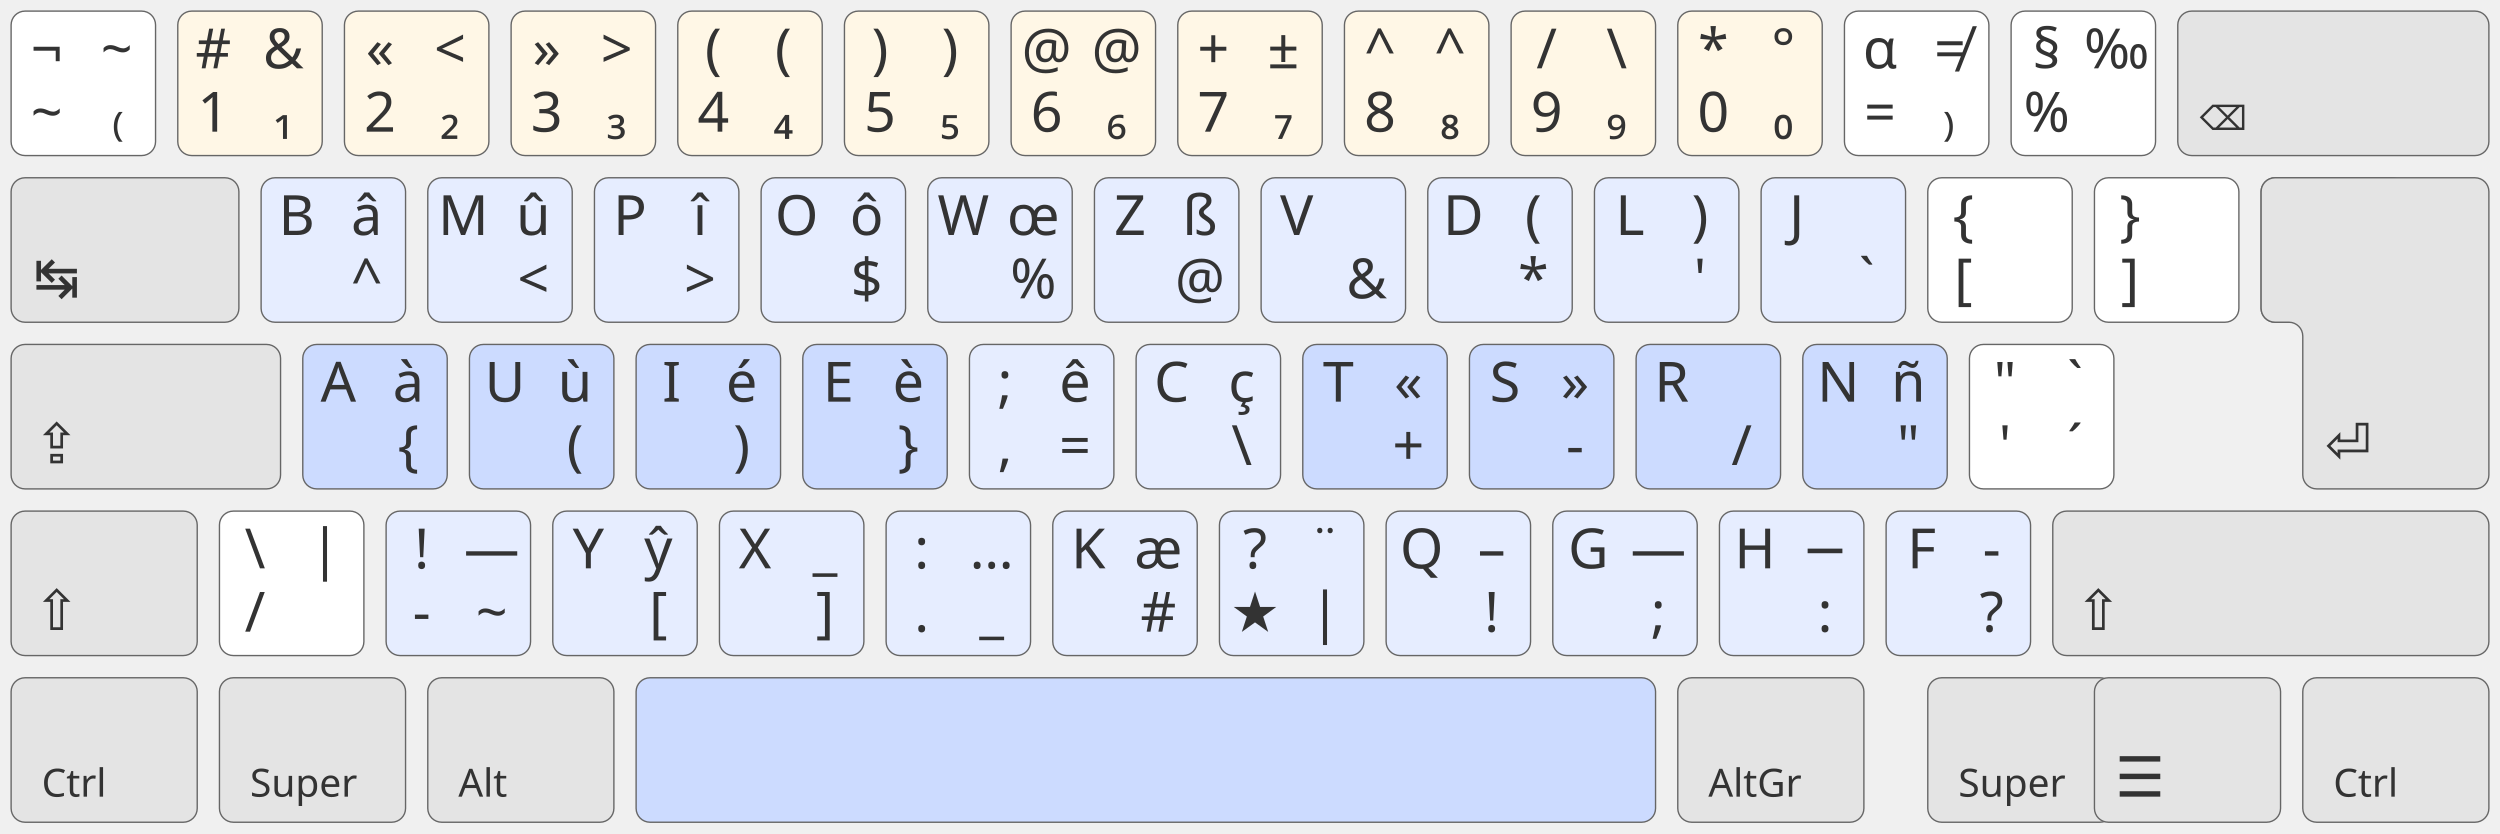
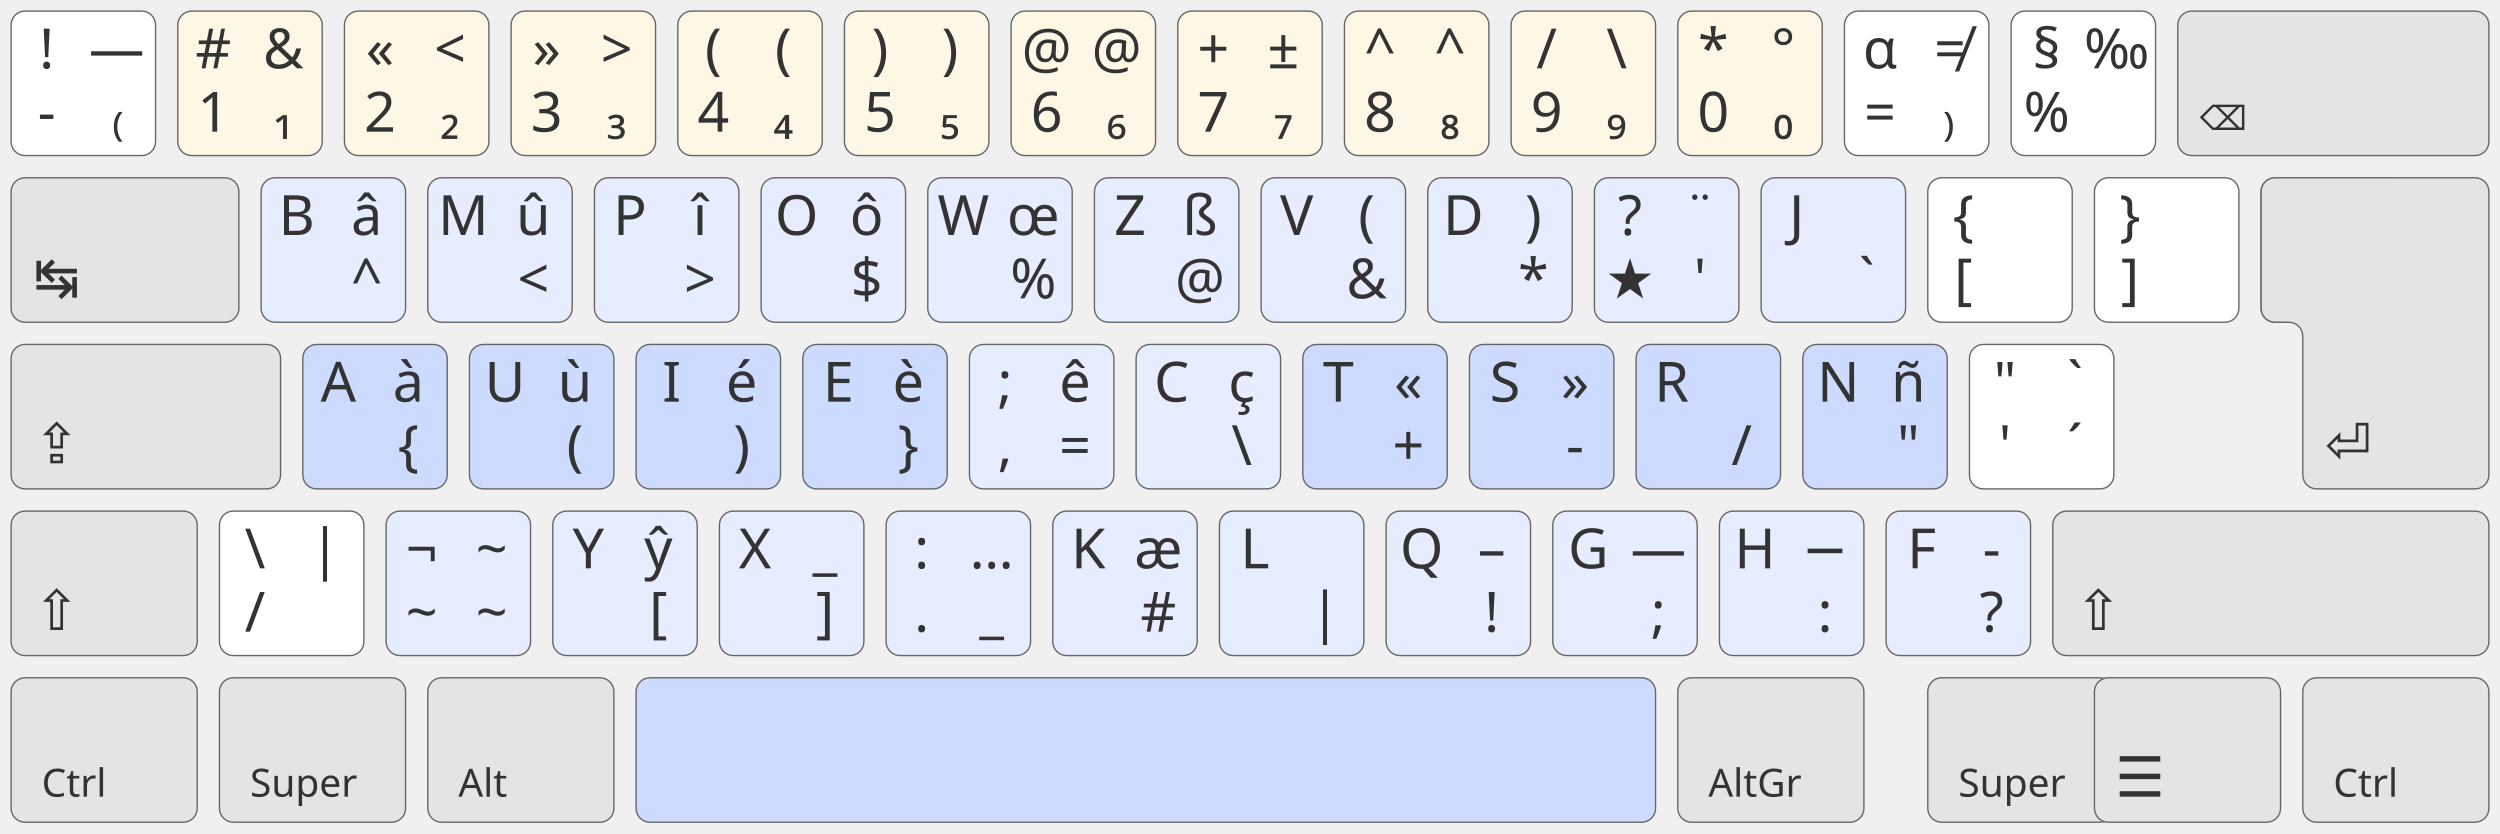
<svg xmlns="http://www.w3.org/2000/svg" class="iso intlBackslash mixed" platform="gnu" theme="reach" viewBox="0 0 900 300">
  <style>
    :root { color-scheme: light dark; }

    rect, path {
      stroke: #666;
      stroke-width: .5px;
      fill: #fff;
    }
    .specialKey,
    .specialKey rect,
    .specialKey path {
      fill: #e4e4e4;
    }
    text {
      fill: #333;
      font: normal 20px sans-serif;
      text-align: center;
    }
    #Backspace text {
      font-size: 12px;
    }

    #Escape { display: none; }

    #row_AE { transform: translate(4px, 4px); }
    #row_AD { transform: translate(4px, 64px); }
    #row_AC { transform: translate(4px, 124px); }
    #row_AB { transform: translate(4px, 184px); }
    #row_AA { transform: translate(4px, 244px); }

    /* Backslash + Enter */
    #Enter path.alt,
    #Enter     .iso,
    #Backslash .iso,
    .alt #Enter rect.ansi,
    .iso #Enter rect.ansi,
    .iso #Enter text.ansi,
    .alt #Backslash .ansi,
    .iso #Backslash .ansi { display: none; }
    #Enter text.ansi,
    .alt #Enter     .alt,
    .iso #Enter     .iso,
    .iso #Backslash .iso { display: block; }
    .iso #Backslash { transform: translate(765px, 60px); }
    .alt #Backslash { transform: translate(780px, -60px); }

    /* Backspace + IntlYen */
    #IntlYen, #Backspace .alt,
    .intlYen  #Backspace .ansi { display: none; }
    .intlYen  #Backspace .alt,
    .intlYen  #IntlYen { display: block; }

    /* ShiftLeft + IntlBackslash */
    #IntlBackslash, #ShiftLeft .iso,
    .intlBackslash  #ShiftLeft .ansi { display: none; }
    .intlBackslash  #ShiftLeft .iso,
    .intlBackslash  #IntlBackslash { display: block; }

    /* ShiftRight + IntlRo */
    #IntlRo, #ShiftRight .abnt,
    .intlRo  #ShiftRight .ansi { display: none; }
    .intlRo  #ShiftRight .abnt,
    .intlRo  #IntlRo { display: block; }

    /* Angle Mod */
    .am #KeyZ          { transform: translateX( 74px); }
    .am #KeyX          { transform: translateX(134px); }
    .am #KeyC          { transform: translateX(194px); }
    .am #KeyV          { transform: translateX(254px); }
    .am #KeyB          { transform: translateX(314px); }
    .am #IntlBackslash { transform: translateX(374px); }

    .specialKey   .ergo,
    .specialKey   .ol60,
    .specialKey   .ol50,
    .specialKey   .ol40,
    #Space        .ol60,
    #Space        .ol50,
    #Space        .ol40,
    #Backquote    .ol60,
    #BracketRight .ol60,
    #Equal        .ol60,
    .ergo #CapsLock,
    .ergo #Space      rect,
    .ergo #Backslash  rect,
    .ergo .specialKey rect,
    .ergo .specialKey text { display: none; }
    .ol50 #Escape,
    .ol40 #Escape,
    .ol60 #Space        .ol60,
    .ol50 #Space        .ol50,
    .ol40 #Space        .ol40,
    .ol60 #Backquote    .ol60,
    .ol60 #BracketRight .ol60,
    .ol60 #Backslash    .ol60,
    .ol60 #Equal        .ol60,
    .ol60 .specialKey   .ol60,
    .ol50 .specialKey   .ol50,
    .ol40 .specialKey   .ol40,
    .ergo .specialKey   .ergo { display: block; }

    .ol50 .pinkyKey, .ol50 #ContextMenu,
    .ol40 .pinkyKey, .ol40 #ContextMenu,
    .ol40 #row_AE .numberKey { display: none; }

    .ergo #row_AE       { transform: translate(94px, 4px); }
    .ergo #row_AD       { transform: translate(64px, 64px); }
    .ergo #row_AC       { transform: translate(49px, 124px); }
    .ergo #row_AB       { transform: translate(19px, 184px); }

    .ergo #Tab          { transform: translate(15px, 0px); }
    .ergo #ShiftLeft    { transform: translate(60px, 0px); }
    .ergo #ControlLeft  { transform: translate(75px, 0px); }
    .ergo #MetaLeft     { transform: translate(150px, 0px); }
    .ergo #AltLeft      { transform: translate(240px, 0px); }
    .ergo #Space        { transform: translate(315px, 0px); }
    .ergo #AltRight     { transform: translate(540px, 0px); }
    .ergo #MetaRight    { transform: translate(630px, 0px); }
    .ergo #ControlRight { transform: translate(750px, 0px); }

    .ergo .left         { transform: translate(-15px, 0px); }
    .ergo .right        { transform: translate(15px, 0px); }

    .ol60 .left         { transform: translate(-75px, 0px); }
    .ol60 #ControlRight { transform: translate(810px, 0px); }
    .ol60 #Backquote    { transform: translate(-15px, 0px); }
    .ol60 #ShiftRight   { transform: translate(795px, 0px); }
    .ol60 #ContextMenu  { transform: translate(750px, 0px); }
    .ol60 #Backslash    { transform: translate(690px, 120px); }
    .ol60 #Backspace    { transform: translate(277.5px, 60px); }
    .ol60 #Enter        { transform: translate(322.5px, 60px); }

    .ol50 #Escape       { transform: translate(-15px, 0px); }
    .ol50 #Backspace    { transform: translate(660px, 0px); }
    .ol50 #Enter        { transform: translate(705px, -60px); }

    .ol40 #Escape       { transform: translate(-15px, 120px); }
    .ol40 #Backspace    { transform: translate(660px, 60px); }
    .ol40 #Enter        { transform: translate(705px, 0px); }

    [platform="gnu"].ergo .specialKey .win,
    [platform="gnu"].ergo .specialKey .mac,
    [platform="win"].ergo .specialKey .gnu,
    [platform="win"].ergo .specialKey .mac { display: none; }
    .ergo .specialKey .mac,
    [platform="gnu"].ergo .specialKey .gnu,
    [platform="win"].ergo .specialKey .win { display: block; }

    /* swap Alt/Meta for MacOSX */
    [platform="gnu"].ergo #MetaLeft,
    [platform="win"].ergo #MetaLeft,
                    .ergo #AltLeft   { transform: translate(150px, 0px); }
    [platform="gnu"].ergo #AltLeft,
    [platform="win"].ergo #AltLeft,
                    .ergo #MetaLeft  { transform: translate(240px, 0px); }
    [platform="gnu"].ergo #AltRight,
    [platform="win"].ergo #AltRight,
                    .ergo #MetaRight { transform: translate(570px, 0px); }
    [platform="gnu"].ergo #MetaRight,
    [platform="win"].ergo #MetaRight,
                    .ergo #AltRight  { transform: translate(660px, 0px); }

    #NonConvert, #Convert, #KanaMode,
    #Lang1, #Lang2,
    #Space .jis,
    #Space .ks,
    .ergo #Space .ansi,
    .ol60 #Space .ansi,
    .ks  #Space .ansi,
    .ks  #Space .jis,
    .jis #Space .ansi,
    .jis #Space .ks { display: none; }
    .ks  #Space .ks,
    .jis #NonConvert, .jis #Convert, .jis #KanaMode,
    .ks #Lang1, .ks #Lang2,
    .jis #Space .jis { display: block; }

    #Backquote .jis,
    #CapsLock  .jis,
    .jis #Backquote .ansi,
    .jis #CapsLock  .ansi { display: none; }
    .jis #Backquote .jis,
    .jis #CapsLock .jis { display: block; }

    #Space text,
    #Lang1 text,
    #Lang2 text,
    #Convert text,
    #NonConvert text,
    .jis #CapsLock text { font-size: 14px; }
    #KanaMode text,
    .jis #Backquote text { font-size: 10px; }

    .specialKey .win,
    .specialKey .gnu {
      display: none;
      font-size: 14px;
    }

    /* display MacOSX by default */
    [platform="gnu"] .specialKey .win,
    [platform="gnu"] .specialKey .mac,
    [platform="win"] .specialKey .gnu,
    [platform="win"] .specialKey .mac { display: none; }
    [platform="mac"] .specialKey .mac,
    [platform="gnu"] .specialKey .gnu,
    [platform="win"] .specialKey .win { display: block; }

    /* swap Alt/Meta for MacOSX */
    [platform="gnu"] #MetaLeft,
    [platform="win"] #MetaLeft,  #AltLeft   { transform: translate(75px, 0px); }
    [platform="gnu"] #AltLeft,
    [platform="win"] #AltLeft,   #MetaLeft  { transform: translate(150px, 0px); }
    [platform="gnu"] #AltRight,
    [platform="win"] #AltRight,  #MetaRight { transform: translate(600px, 0px); }
    [platform="gnu"] #MetaRight,
    [platform="win"] #MetaRight, #AltRight  { transform: translate(675px, 0px); }

    /* optional color theme: reach */
    [theme="reach"] .numberKey rect { fill: hsl( 42, 100%, 95%); }
    [theme="reach"] .letterKey rect { fill: hsl(222, 100%, 95%); }
    [theme="reach"] .homeKey   rect { fill: hsl(222, 100%, 90%); }

    /* optional color theme: hints */
    [theme="hints"] [finger="m1"] rect { fill: hsl(  0, 100%, 95%); }
    [theme="hints"] [finger="l2"] rect { fill: hsl( 42, 100%, 85%); }
    [theme="hints"] [finger="r2"] rect { fill: hsl( 61, 100%, 85%); }
    [theme="hints"] [finger="l3"] rect,
    [theme="hints"] [finger="r3"] rect { fill: hsl(136, 100%, 85%); }
    [theme="hints"] [finger="l4"] rect,
    [theme="hints"] [finger="r4"] rect { fill: hsl(200, 100%, 85%); }
    [theme="hints"] [finger="l5"] rect,
    [theme="hints"] [finger="r5"] rect { fill: hsl(230, 100%, 85%); }
    [theme="hints"] .specialKey   rect,
    [theme="hints"] .specialKey   path { fill: #e4e4e4; }
    [theme="hints"] .hint         rect { fill: #a33; }
    [theme="hints"] .press        rect { fill: #335; }
    [theme="hints"] .press        text { fill: #fff; }
    [theme="hints"] .hint text {
      font-weight: bold;
      fill: white;
    }

    /* hide level3-6 by default */
    .level3, .level4, .level5, .level6 { display: none; }

    /* show 1dk */
    .odk .level5,
    .odk .level6 { display: block; }

    /* show 1dk and AltGr */
    .mixed .level3,
    .mixed .level5 { display: block; opacity: 1; }
    .mixed .level5 { transform: translate(0px, -22.8px); }

    /* show AltGr */
    .altgr .level3,
    .altgr .level4 { display: block; opacity: 1; }

    @media (prefers-color-scheme: dark) {
      rect, path { stroke: #777; fill: #444; }
      .specialKey, .specialKey rect, .specialKey path { fill: #333; }
      text { fill: #bbb; }
      .level3, .level4 { fill: #99f; }
      .level5, .level6 { fill: #6d6; }
      .deadKey { fill: #f44; }

      [theme="reach"] .numberKey rect { fill: hsl( 61, 25%, 30%); }
      [theme="reach"] .letterKey rect { fill: hsl(136, 30%, 30%); }
      [theme="reach"] .letterKey rect { fill: hsl(180, 30%, 30%); }
      [theme="reach"] .homeKey   rect { fill: hsl(230, 30%, 30%); }

      [theme="hints"] [finger="m1"] rect { fill: hsl(  0, 25%, 30%); }
      [theme="hints"] [finger="l2"] rect { fill: hsl( 31, 30%, 30%); }
      [theme="hints"] [finger="r2"] rect { fill: hsl( 61, 30%, 30%); }
      [theme="hints"] [finger="l3"] rect,
      [theme="hints"] [finger="r3"] rect { fill: hsl(136, 30%, 30%); }
      [theme="hints"] [finger="l4"] rect,
      [theme="hints"] [finger="r4"] rect { fill: hsl(200, 30%, 30%); }
      [theme="hints"] [finger="l5"] rect,
      [theme="hints"] [finger="r5"] rect { fill: hsl(230, 30%, 30%); }
      [theme="hints"] .specialKey   rect,
      [theme="hints"] .specialKey   path { fill: #333; }
      [theme="hints"] .hint         rect { fill: #a33; }
      [theme="hints"] .press        rect { fill: #335; }
      [theme="hints"] .press        text { fill: #fff; }
      [theme="hints"] .hint text {
        font-weight: bold;
        fill: white;
      }
    }
  </style>
  <g id="row_AE">
    <g class="left">
      <g class="specialKey" finger="l5" id="Escape">
        <rect width="67" height="52" class="ergo" rx="5" ry="5" />
        <text x="16.4" y="42.8" class="ergo" text-anchor="middle">⎋</text>
      </g>
      <g class="pinkyKey" finger="l5" id="Backquote">
        <rect width="52" height="52" rx="5" ry="5" class="specialKey jis" />
        <rect width="52" height="52" rx="5" ry="5" class="ansi alt iso ergo" />
        <rect width="67" height="52" rx="5" ry="5" class="ol60" />
        <text x="26" y="20" class="jis" text-anchor="middle">半角</text>
        <text x="26" y="32" class="jis" text-anchor="middle">全角</text>
        <text x="26" y="44" class="jis" text-anchor="middle">漢字</text>
        <g class="ansi key" text-anchor="middle">
-           <text x="12.8" y="43.4" class="level1">~</text>
-           <text x="12.8" y="20.6" class="level2">¬</text>
+           <text x="12.8" y="43.4" class="level1">-</text>
+           <text x="12.8" y="20.6" class="level2">!</text>
          <text x="38.0" y="43.4" class="level3">₍</text>
          <text x="38.0" y="20.6" class="level4">⁽</text>
-           <text x="38.0" y="43.4" class="level5 deadKey">~</text>
-           <text x="38.0" y="20.6" class="level6" />
+           <text x="38.0" y="43.4" class="level5">—</text>
+           <text x="38.0" y="20.6" class="level6">¡</text>
        </g>
      </g>
      <g class="numberKey" finger="l5" id="Digit1" transform="translate(60)">
        <rect width="52" height="52" rx="5" ry="5" />
        <g class="key" text-anchor="middle">
          <text x="12.8" y="43.4" class="level1">1</text>
          <text x="12.8" y="20.6" class="level2">#</text>
          <text x="38.0" y="43.4" class="level3">₁</text>
          <text x="38.0" y="20.6" class="level4">¹</text>
          <text x="38.0" y="43.4" class="level5">&amp;</text>
          <text x="38.0" y="20.6" class="level6">¶</text>
        </g>
      </g>
      <g class="numberKey" finger="l4" id="Digit2" transform="translate(120)">
        <rect width="52" height="52" rx="5" ry="5" />
        <g class="key" text-anchor="middle">
          <text x="12.8" y="43.4" class="level1">2</text>
          <text x="12.8" y="20.6" class="level2">«</text>
          <text x="38.0" y="43.4" class="level3">₂</text>
          <text x="38.0" y="20.6" class="level4">²</text>
          <text x="38.0" y="43.4" class="level5">&lt;</text>
          <text x="38.0" y="20.6" class="level6">“</text>
        </g>
      </g>
      <g class="numberKey" finger="l3" id="Digit3" transform="translate(180)">
        <rect width="52" height="52" rx="5" ry="5" />
        <g class="key" text-anchor="middle">
          <text x="12.8" y="43.4" class="level1">3</text>
          <text x="12.8" y="20.6" class="level2">»</text>
          <text x="38.0" y="43.4" class="level3">₃</text>
          <text x="38.0" y="20.6" class="level4">³</text>
          <text x="38.0" y="43.4" class="level5">&gt;</text>
          <text x="38.0" y="20.6" class="level6">”</text>
        </g>
      </g>
      <g class="numberKey" finger="l2" id="Digit4" transform="translate(240)">
        <rect width="52" height="52" rx="5" ry="5" />
        <g class="key" text-anchor="middle">
          <text x="12.8" y="43.4" class="level1">4</text>
          <text x="12.8" y="20.6" class="level2">(</text>
          <text x="38.0" y="43.4" class="level3">₄</text>
          <text x="38.0" y="20.6" class="level4">⁴</text>
          <text x="38.0" y="43.4" class="level5">(</text>
          <text x="38.0" y="20.6" class="level6">„</text>
        </g>
      </g>
      <g class="numberKey" finger="l2" id="Digit5" transform="translate(300)">
        <rect width="52" height="52" rx="5" ry="5" />
        <g class="key" text-anchor="middle">
          <text x="12.8" y="43.4" class="level1">5</text>
          <text x="12.8" y="20.6" class="level2">)</text>
          <text x="38.0" y="43.4" class="level3">₅</text>
          <text x="38.0" y="20.6" class="level4">⁵</text>
          <text x="38.0" y="43.4" class="level5">)</text>
          <text x="38.0" y="20.6" class="level6">‘</text>
        </g>
      </g>
    </g>
    <g class="right">
      <g class="numberKey" finger="r2" id="Digit6" transform="translate(360)">
        <rect width="52" height="52" rx="5" ry="5" />
        <g class="key" text-anchor="middle">
          <text x="12.8" y="43.4" class="level1">6</text>
          <text x="12.8" y="20.6" class="level2">@</text>
          <text x="38.0" y="43.4" class="level3">₆</text>
          <text x="38.0" y="20.6" class="level4">⁶</text>
          <text x="38.0" y="43.4" class="level5">@</text>
          <text x="38.0" y="20.6" class="level6">§</text>
        </g>
      </g>
      <g class="numberKey" finger="r2" id="Digit7" transform="translate(420)">
        <rect width="52" height="52" rx="5" ry="5" />
        <g class="key" text-anchor="middle">
          <text x="12.8" y="43.4" class="level1">7</text>
          <text x="12.8" y="20.6" class="level2">+</text>
          <text x="38.0" y="43.4" class="level3">₇</text>
          <text x="38.0" y="20.6" class="level4">⁷</text>
          <text x="38.0" y="43.4" class="level5">±</text>
          <text x="38.0" y="20.6" class="level6">÷</text>
        </g>
      </g>
      <g class="numberKey" finger="r3" id="Digit8" transform="translate(480)">
        <rect width="52" height="52" rx="5" ry="5" />
        <g class="key" text-anchor="middle">
          <text x="12.8" y="43.4" class="level1">8</text>
          <text x="12.8" y="20.6" class="level2">^</text>
          <text x="38.0" y="43.4" class="level3">₈</text>
          <text x="38.0" y="20.6" class="level4">⁸</text>
          <text x="38.0" y="43.4" class="level5 deadKey">^</text>
          <text x="38.0" y="20.6" class="level6 deadKey">ˇ</text>
        </g>
      </g>
      <g class="numberKey" finger="r4" id="Digit9" transform="translate(540)">
        <rect width="52" height="52" rx="5" ry="5" />
        <g class="key" text-anchor="middle">
          <text x="12.8" y="43.4" class="level1">9</text>
          <text x="12.8" y="20.6" class="level2">/</text>
          <text x="38.0" y="43.4" class="level3">₉</text>
          <text x="38.0" y="20.6" class="level4">⁹</text>
          <text x="38.0" y="43.4" class="level5">\</text>
          <text x="38.0" y="20.6" class="level6">|</text>
        </g>
      </g>
      <g class="numberKey" finger="r5" id="Digit0" transform="translate(600)">
        <rect width="52" height="52" rx="5" ry="5" />
        <g class="key" text-anchor="middle">
          <text x="12.8" y="43.4" class="level1">0</text>
          <text x="12.8" y="20.6" class="level2">*</text>
          <text x="38.0" y="43.4" class="level3">₀</text>
          <text x="38.0" y="20.6" class="level4">⁰</text>
          <text x="38.0" y="43.4" class="level5">°</text>
          <text x="38.0" y="20.6" class="level6">×</text>
        </g>
      </g>
      <g class="pinkyKey" finger="r5" id="Minus" transform="translate(660)">
        <rect width="52" height="52" rx="5" ry="5" />
        <g class="key" text-anchor="middle">
          <text x="12.8" y="43.4" class="level1">=</text>
          <text x="12.8" y="20.6" class="level2 deadKey">α</text>
          <text x="38.0" y="43.4" class="level3">₎</text>
          <text x="38.0" y="20.6" class="level4">⁾</text>
          <text x="38.0" y="43.4" class="level5">≠</text>
          <text x="38.0" y="20.6" class="level6" />
        </g>
      </g>
      <g class="pinkyKey" finger="r5" id="Equal" transform="translate(720)">
        <rect width="52" height="52" rx="5" ry="5" />
        <rect width="67" height="52" rx="5" ry="5" class="ol60" />
        <g class="key" text-anchor="middle">
          <text x="12.8" y="43.4" class="level1">%</text>
          <text x="12.8" y="20.6" class="level2">§</text>
          <text x="38.0" y="43.4" class="level3" />
          <text x="38.0" y="20.6" class="level4" />
          <text x="38.0" y="43.4" class="level5">‰</text>
          <text x="38.0" y="20.6" class="level6">¶</text>
        </g>
      </g>
      <g class="pinkyKey" finger="r5" id="IntlYen" transform="translate(780)">
        <rect width="52" height="52" rx="5" ry="5" />
        <g class="key" text-anchor="middle">
          <text x="12.8" y="43.4" class="level1" />
          <text x="12.8" y="20.6" class="level2" />
          <text x="38.0" y="43.4" class="level3" />
          <text x="38.0" y="20.6" class="level4" />
          <text x="38.0" y="43.4" class="level5" />
          <text x="38.0" y="20.6" class="level6" />
        </g>
      </g>
      <g class="specialKey" finger="r5" id="Backspace" transform="translate(780)">
        <rect width="112" height="52" rx="5" ry="5" class="ansi" />
        <rect width="67" height="112" rx="5" ry="5" class="ol60" y="-60" />
        <rect width="67" height="52" rx="5" ry="5" class="ol40 ol50" />
        <rect width="52" height="52" rx="5" ry="5" class="alt" x="60" />
        <text x="16.4" y="42.8" class="ansi" text-anchor="middle">⌫</text>
        <text x="16.4" y="42.8" class="ergo" text-anchor="middle">⌫</text>
        <text x="16.4" y="42.8" class="alt" text-anchor="middle" transform="translate(60)">⌫</text>
      </g>
    </g>
  </g>
  <g id="row_AD">
    <g class="left">
      <g class="specialKey" finger="l5" id="Tab">
        <rect width="82" height="52" rx="5" ry="5" />
        <rect width="67" height="52" class="ergo" rx="5" ry="5" />
        <text x="16.4" y="42.8" text-anchor="middle">↹</text>
        <text x="16.4" y="42.8" text-anchor="middle" class="ergo">↹</text>
      </g>
      <g class="letterKey" finger="l5" id="KeyQ" transform="translate(90)">
        <rect width="52" height="52" rx="5" ry="5" />
        <g class="key" text-anchor="middle">
          <text x="12.8" y="43.4" class="level1" />
          <text x="12.8" y="20.6" class="level2">B</text>
          <text x="38.0" y="43.4" class="level3">^</text>
          <text x="38.0" y="20.6" class="level4 deadKey">^</text>
          <text x="38.0" y="43.4" class="level5">â</text>
          <text x="38.0" y="20.6" class="level6" />
        </g>
      </g>
      <g class="letterKey" finger="l4" id="KeyW" transform="translate(150)">
        <rect width="52" height="52" rx="5" ry="5" />
        <g class="key" text-anchor="middle">
          <text x="12.8" y="43.4" class="level1" />
          <text x="12.8" y="20.6" class="level2">M</text>
          <text x="38.0" y="43.4" class="level3">&lt;</text>
          <text x="38.0" y="20.6" class="level4" />
          <text x="38.0" y="43.4" class="level5">û</text>
          <text x="38.0" y="20.6" class="level6" />
        </g>
      </g>
      <g class="letterKey" finger="l3" id="KeyE" transform="translate(210)">
        <rect width="52" height="52" rx="5" ry="5" />
        <g class="key" text-anchor="middle">
          <text x="12.8" y="43.4" class="level1" />
          <text x="12.8" y="20.6" class="level2">P</text>
          <text x="38.0" y="43.4" class="level3">&gt;</text>
          <text x="38.0" y="20.6" class="level4" />
          <text x="38.0" y="43.4" class="level5">î</text>
          <text x="38.0" y="20.6" class="level6" />
        </g>
      </g>
      <g class="letterKey" finger="l2" id="KeyR" transform="translate(270)">
        <rect width="52" height="52" rx="5" ry="5" />
        <g class="key" text-anchor="middle">
          <text x="12.8" y="43.4" class="level1" />
          <text x="12.8" y="20.6" class="level2">O</text>
          <text x="38.0" y="43.4" class="level3">$</text>
          <text x="38.0" y="20.6" class="level4 deadKey">¤</text>
          <text x="38.0" y="43.4" class="level5">ô</text>
          <text x="38.0" y="20.6" class="level6" />
        </g>
      </g>
      <g class="letterKey" finger="l2" id="KeyT" transform="translate(330)">
        <rect width="52" height="52" rx="5" ry="5" />
        <g class="key" text-anchor="middle">
          <text x="12.8" y="43.4" class="level1" />
          <text x="12.8" y="20.6" class="level2">W</text>
          <text x="38.0" y="43.4" class="level3">%</text>
          <text x="38.0" y="20.6" class="level4">‰</text>
          <text x="38.0" y="43.4" class="level5">œ</text>
          <text x="38.0" y="20.6" class="level6" />
        </g>
      </g>
    </g>
    <g class="right">
      <g class="letterKey" finger="r2" id="KeyY" transform="translate(390)">
        <rect width="52" height="52" rx="5" ry="5" />
        <g class="key" text-anchor="middle">
          <text x="12.8" y="43.4" class="level1" />
          <text x="12.8" y="20.6" class="level2">Z</text>
          <text x="38.0" y="43.4" class="level3">@</text>
          <text x="38.0" y="20.6" class="level4 deadKey">˚</text>
          <text x="38.0" y="43.4" class="level5">ß</text>
          <text x="38.0" y="20.6" class="level6" />
        </g>
      </g>
      <g class="letterKey" finger="r2" id="KeyU" transform="translate(450)">
        <rect width="52" height="52" rx="5" ry="5" />
        <g class="key" text-anchor="middle">
          <text x="12.8" y="43.4" class="level1" />
          <text x="12.8" y="20.6" class="level2">V</text>
          <text x="38.0" y="43.4" class="level3">&amp;</text>
          <text x="38.0" y="20.6" class="level4" />
-           <text x="38.0" y="43.4" class="level5" />
+           <text x="38.0" y="43.4" class="level5">(</text>
          <text x="38.0" y="20.6" class="level6" />
        </g>
      </g>
      <g class="letterKey" finger="r3" id="KeyI" transform="translate(510)">
        <rect width="52" height="52" rx="5" ry="5" />
        <g class="key" text-anchor="middle">
          <text x="12.8" y="43.4" class="level1" />
          <text x="12.8" y="20.6" class="level2">D</text>
          <text x="38.0" y="43.4" class="level3">*</text>
          <text x="38.0" y="20.6" class="level4">×</text>
-           <text x="38.0" y="43.4" class="level5">(</text>
+           <text x="38.0" y="43.4" class="level5">)</text>
          <text x="38.0" y="20.6" class="level6" />
        </g>
      </g>
      <g class="letterKey" finger="r4" id="KeyO" transform="translate(570)">
        <rect width="52" height="52" rx="5" ry="5" />
        <g class="key" text-anchor="middle">
-           <text x="12.8" y="43.4" class="level1" />
-           <text x="12.8" y="20.6" class="level2">L</text>
+           <text x="12.8" y="43.4" class="level1 deadKey">★</text>
+           <text x="12.8" y="20.6" class="level2">?</text>
          <text x="38.0" y="43.4" class="level3">'</text>
          <text x="38.0" y="20.6" class="level4 deadKey">´</text>
-           <text x="38.0" y="43.4" class="level5">)</text>
-           <text x="38.0" y="20.6" class="level6" />
+           <text x="38.0" y="43.4" class="level5 deadKey">¨</text>
+           <text x="38.0" y="20.6" class="level6">¿</text>
        </g>
      </g>
      <g class="letterKey" finger="r5" id="KeyP" transform="translate(630)">
        <rect width="52" height="52" rx="5" ry="5" />
        <g class="key" text-anchor="middle">
          <text x="12.8" y="43.4" class="level1" />
          <text x="12.8" y="20.6" class="level2">J</text>
          <text x="38.0" y="43.4" class="level3">`</text>
          <text x="38.0" y="20.6" class="level4 deadKey">`</text>
          <text x="38.0" y="43.4" class="level5" />
          <text x="38.0" y="20.6" class="level6" />
        </g>
      </g>
      <g class="pinkyKey" finger="r5" id="BracketLeft" transform="translate(690)">
        <rect width="52" height="52" rx="5" ry="5" />
        <g class="key" text-anchor="middle">
          <text x="12.8" y="43.4" class="level1">[</text>
          <text x="12.8" y="20.6" class="level2">{</text>
          <text x="38.0" y="43.4" class="level3" />
          <text x="38.0" y="20.6" class="level4" />
          <text x="38.0" y="43.4" class="level5" />
          <text x="38.0" y="20.6" class="level6" />
        </g>
      </g>
      <g class="pinkyKey" finger="r5" id="BracketRight" transform="translate(750)">
        <rect width="52" height="52" rx="5" ry="5" />
        <rect width="67" height="52" rx="5" ry="5" class="ol60" />
        <g class="key" text-anchor="middle">
          <text x="12.8" y="43.4" class="level1">]</text>
          <text x="12.8" y="20.6" class="level2">}</text>
          <text x="38.0" y="43.4" class="level3" />
          <text x="38.0" y="20.6" class="level4" />
          <text x="38.0" y="43.4" class="level5" />
          <text x="38.0" y="20.6" class="level6" />
        </g>
      </g>
      <g class="pinkyKey" finger="r5" id="Backslash" transform="translate(810)">
        <rect width="82" height="52" rx="5" ry="5" class="ansi" />
        <rect width="52" height="52" rx="5" ry="5" class="iso ol60" />
        <g class="key" text-anchor="middle">
          <text x="12.8" y="43.4" class="level1">$</text>
          <text x="12.8" y="20.6" class="level2">€</text>
          <text x="38.0" y="43.4" class="level3" />
          <text x="38.0" y="20.6" class="level4" />
          <text x="38.0" y="43.4" class="level5">¢</text>
          <text x="38.0" y="20.6" class="level6 deadKey">¤</text>
        </g>
      </g>
    </g>
  </g>
  <g id="row_AC">
    <g class="left">
      <g class="specialKey" finger="l5" id="CapsLock">
        <rect width="97" height="52" rx="5" ry="5" />
        <text x="16.4" y="42.8" text-anchor="middle" class="ansi">⇪</text>
        <text x="23.0" y="42.8" text-anchor="middle" class="jis">英数</text>
      </g>
      <g class="letterKey homeKey" finger="l5" id="KeyA" transform="translate(105)">
        <rect width="52" height="52" rx="5" ry="5" />
        <g class="key" text-anchor="middle">
          <text x="12.8" y="43.4" class="level1" />
          <text x="12.8" y="20.6" class="level2">A</text>
          <text x="38.0" y="43.4" class="level3">{</text>
          <text x="38.0" y="20.6" class="level4 deadKey">ˇ</text>
          <text x="38.0" y="43.4" class="level5">à</text>
          <text x="38.0" y="20.6" class="level6" />
        </g>
      </g>
      <g class="letterKey homeKey" finger="l4" id="KeyS" transform="translate(165)">
        <rect width="52" height="52" rx="5" ry="5" />
        <g class="key" text-anchor="middle">
          <text x="12.8" y="43.4" class="level1" />
          <text x="12.8" y="20.6" class="level2">U</text>
          <text x="38.0" y="43.4" class="level3">(</text>
          <text x="38.0" y="20.6" class="level4">«</text>
          <text x="38.0" y="43.4" class="level5">ù</text>
          <text x="38.0" y="20.6" class="level6" />
        </g>
      </g>
      <g class="letterKey homeKey" finger="l3" id="KeyD" transform="translate(225)">
        <rect width="52" height="52" rx="5" ry="5" />
        <g class="key" text-anchor="middle">
          <text x="12.8" y="43.4" class="level1" />
          <text x="12.8" y="20.6" class="level2">I</text>
          <text x="38.0" y="43.4" class="level3">)</text>
          <text x="38.0" y="20.6" class="level4">»</text>
          <text x="38.0" y="43.4" class="level5">é</text>
          <text x="38.0" y="20.6" class="level6" />
        </g>
      </g>
      <g class="letterKey homeKey" finger="l2" id="KeyF" transform="translate(285)">
        <rect width="52" height="52" rx="5" ry="5" />
        <g class="key" text-anchor="middle">
          <text x="12.8" y="43.4" class="level1" />
          <text x="12.8" y="20.6" class="level2">E</text>
          <text x="38.0" y="43.4" class="level3">}</text>
          <text x="38.0" y="20.6" class="level4 deadKey">˙</text>
          <text x="38.0" y="43.4" class="level5">è</text>
          <text x="38.0" y="20.6" class="level6" />
        </g>
      </g>
      <g class="letterKey" finger="l2" id="KeyG" transform="translate(345)">
        <rect width="52" height="52" rx="5" ry="5" />
        <g class="key" text-anchor="middle">
          <text x="12.8" y="43.4" class="level1">,</text>
          <text x="12.8" y="20.6" class="level2">;</text>
          <text x="38.0" y="43.4" class="level3">=</text>
          <text x="38.0" y="20.6" class="level4">≠</text>
          <text x="38.0" y="43.4" class="level5">ê</text>
          <text x="38.0" y="20.6" class="level6" />
        </g>
      </g>
    </g>
    <g class="right">
      <g class="letterKey" finger="r2" id="KeyH" transform="translate(405)">
        <rect width="52" height="52" rx="5" ry="5" />
        <g class="key" text-anchor="middle">
          <text x="12.8" y="43.4" class="level1" />
          <text x="12.8" y="20.6" class="level2">C</text>
          <text x="38.0" y="43.4" class="level3">\</text>
          <text x="38.0" y="20.6" class="level4 deadKey">/</text>
          <text x="38.0" y="43.4" class="level5">ç</text>
          <text x="38.0" y="20.6" class="level6" />
        </g>
      </g>
      <g class="letterKey homeKey" finger="r2" id="KeyJ" transform="translate(465)">
        <rect width="52" height="52" rx="5" ry="5" />
        <g class="key" text-anchor="middle">
          <text x="12.8" y="43.4" class="level1" />
          <text x="12.8" y="20.6" class="level2">T</text>
          <text x="38.0" y="43.4" class="level3">+</text>
          <text x="38.0" y="20.6" class="level4">±</text>
          <text x="38.0" y="43.4" class="level5">«</text>
          <text x="38.0" y="20.6" class="level6" />
        </g>
      </g>
      <g class="letterKey homeKey" finger="r3" id="KeyK" transform="translate(525)">
        <rect width="52" height="52" rx="5" ry="5" />
        <g class="key" text-anchor="middle">
          <text x="12.8" y="43.4" class="level1" />
          <text x="12.8" y="20.6" class="level2">S</text>
          <text x="38.0" y="43.4" class="level3">-</text>
          <text x="38.0" y="20.6" class="level4 deadKey">¯</text>
          <text x="38.0" y="43.4" class="level5">»</text>
          <text x="38.0" y="20.6" class="level6" />
        </g>
      </g>
      <g class="letterKey homeKey" finger="r4" id="KeyL" transform="translate(585)">
        <rect width="52" height="52" rx="5" ry="5" />
        <g class="key" text-anchor="middle">
          <text x="12.8" y="43.4" class="level1" />
          <text x="12.8" y="20.6" class="level2">R</text>
          <text x="38.0" y="43.4" class="level3">/</text>
          <text x="38.0" y="20.6" class="level4">÷</text>
          <text x="38.0" y="43.4" class="level5" />
          <text x="38.0" y="20.6" class="level6" />
        </g>
      </g>
      <g class="letterKey homeKey" finger="r5" id="Semicolon" transform="translate(645)">
        <rect width="52" height="52" rx="5" ry="5" />
        <g class="key" text-anchor="middle">
          <text x="12.8" y="43.4" class="level1" />
          <text x="12.8" y="20.6" class="level2">N</text>
          <text x="38.0" y="43.4" class="level3">"</text>
          <text x="38.0" y="20.6" class="level4 deadKey">”</text>
          <text x="38.0" y="43.4" class="level5">ñ</text>
          <text x="38.0" y="20.6" class="level6" />
        </g>
      </g>
      <g class="pinkyKey" finger="r5" id="Quote" transform="translate(705)">
        <rect width="52" height="52" rx="5" ry="5" />
        <g class="key" text-anchor="middle">
          <text x="12.8" y="43.4" class="level1">'</text>
          <text x="12.8" y="20.6" class="level2">"</text>
          <text x="38.0" y="43.4" class="level3 deadKey">´</text>
          <text x="38.0" y="20.6" class="level4" />
          <text x="38.0" y="43.4" class="level5">`</text>
          <text x="38.0" y="20.6" class="level6" />
        </g>
      </g>
      <g class="specialKey" finger="r5" id="Enter" transform="translate(765)">
        <path class="alt" d="M50-60h72a5 5 0 0 1 5 5V47a5 5 0 0 1-5 5H5a5 5 0 0 1-5-5V5a5 5 0 0 1 5-5h35a5 5 1 0 0 5-5v-50a5 5 0 0 1 5-5z" />
        <path class="iso" d="M50-60h72a5 5 0 0 1 5 5V47a5 5 0 0 1-5 5H65a5 5 0 0 1-5-5V-3a5 5 1 0 0-5-5h-5a5 5 0 0 1-5-5v-42a5 5 0 0 1 5-5z" />
        <rect width="127" height="52" rx="5" ry="5" class="ansi" />
        <rect width="67" height="112" rx="5" ry="5" class="ol60" y="-60" />
        <rect width="67" height="52" rx="5" ry="5" class="ol40 ol50" />
        <text x="16.4" y="42.8" text-anchor="middle" class="ansi alt ergo">⏎</text>
        <text x="16.4" y="42.8" text-anchor="middle" class="iso" transform="translate(60)">⏎</text>
      </g>
    </g>
  </g>
  <g id="row_AB">
    <g class="left">
      <g class="specialKey" finger="l5" id="ShiftLeft">
        <rect width="127" height="52" rx="5" ry="5" class="ansi alt" />
        <rect width="67" height="52" rx="5" ry="5" class="iso" />
        <rect width="67" height="112" rx="5" ry="5" class="ol50 ol60" y="-60" />
        <rect width="67" height="52" rx="5" ry="5" class="ol40" />
        <text x="16.4" y="42.8" text-anchor="middle">⇧</text>
        <text x="16.4" y="42.8" text-anchor="middle" class="ergo">⇧</text>
      </g>
      <g class="pinkyKey" finger="l5" id="IntlBackslash" transform="translate(75)">
        <rect width="52" height="52" rx="5" ry="5" />
        <g class="key" text-anchor="middle">
          <text x="12.8" y="43.4" class="level1">/</text>
          <text x="12.8" y="20.6" class="level2">\</text>
          <text x="38.0" y="43.4" class="level3" />
          <text x="38.0" y="20.6" class="level4" />
          <text x="38.0" y="43.4" class="level5">|</text>
          <text x="38.0" y="20.6" class="level6" />
        </g>
      </g>
      <g class="letterKey" finger="l5" id="KeyZ" transform="translate(135)">
        <rect width="52" height="52" rx="5" ry="5" />
        <g class="key" text-anchor="middle">
-           <text x="12.8" y="43.4" class="level1">-</text>
-           <text x="12.8" y="20.6" class="level2">!</text>
+           <text x="12.8" y="43.4" class="level1">~</text>
+           <text x="12.8" y="20.6" class="level2">¬</text>
          <text x="38.0" y="43.4" class="level3">~</text>
          <text x="38.0" y="20.6" class="level4 deadKey">~</text>
-           <text x="38.0" y="43.4" class="level5">—</text>
-           <text x="38.0" y="20.6" class="level6">¡</text>
+           <text x="38.0" y="43.4" class="level5 deadKey">~</text>
+           <text x="38.0" y="20.6" class="level6" />
        </g>
      </g>
      <g class="letterKey" finger="l4" id="KeyX" transform="translate(195)">
        <rect width="52" height="52" rx="5" ry="5" />
        <g class="key" text-anchor="middle">
          <text x="12.8" y="43.4" class="level1" />
          <text x="12.8" y="20.6" class="level2">Y</text>
          <text x="38.0" y="43.4" class="level3">[</text>
          <text x="38.0" y="20.6" class="level4 deadKey">,</text>
          <text x="38.0" y="43.4" class="level5">ŷ</text>
          <text x="38.0" y="20.6" class="level6" />
        </g>
      </g>
      <g class="letterKey" finger="l3" id="KeyC" transform="translate(255)">
        <rect width="52" height="52" rx="5" ry="5" />
        <g class="key" text-anchor="middle">
          <text x="12.8" y="43.4" class="level1" />
          <text x="12.8" y="20.6" class="level2">X</text>
          <text x="38.0" y="43.4" class="level3">]</text>
          <text x="38.0" y="20.6" class="level4 deadKey">˛</text>
          <text x="38.0" y="43.4" class="level5">_</text>
          <text x="38.0" y="20.6" class="level6" />
        </g>
      </g>
      <g class="letterKey" finger="l2" id="KeyV" transform="translate(315)">
        <rect width="52" height="52" rx="5" ry="5" />
        <g class="key" text-anchor="middle">
          <text x="12.8" y="43.4" class="level1">.</text>
          <text x="12.8" y="20.6" class="level2">:</text>
          <text x="38.0" y="43.4" class="level3">_</text>
          <text x="38.0" y="20.6" class="level4">–</text>
          <text x="38.0" y="43.4" class="level5">…</text>
          <text x="38.0" y="20.6" class="level6">·</text>
        </g>
      </g>
      <g class="letterKey" finger="l2" id="KeyB" transform="translate(375)">
        <rect width="52" height="52" rx="5" ry="5" />
        <g class="key" text-anchor="middle">
          <text x="12.8" y="43.4" class="level1" />
          <text x="12.8" y="20.6" class="level2">K</text>
          <text x="38.0" y="43.4" class="level3">#</text>
          <text x="38.0" y="20.6" class="level4" />
          <text x="38.0" y="43.4" class="level5">æ</text>
          <text x="38.0" y="20.6" class="level6" />
        </g>
      </g>
    </g>
    <g class="right">
      <g class="letterKey" finger="r2" id="KeyN" transform="translate(435)">
        <rect width="52" height="52" rx="5" ry="5" />
        <g class="key" text-anchor="middle">
-           <text x="12.8" y="43.4" class="level1 deadKey">★</text>
-           <text x="12.8" y="20.6" class="level2">?</text>
+           <text x="12.8" y="43.4" class="level1" />
+           <text x="12.8" y="20.6" class="level2">L</text>
          <text x="38.0" y="43.4" class="level3">|</text>
          <text x="38.0" y="20.6" class="level4" />
-           <text x="38.0" y="43.4" class="level5 deadKey">¨</text>
-           <text x="38.0" y="20.6" class="level6">¿</text>
+           <text x="38.0" y="43.4" class="level5" />
+           <text x="38.0" y="20.6" class="level6" />
        </g>
      </g>
      <g class="letterKey" finger="r2" id="KeyM" transform="translate(495)">
        <rect width="52" height="52" rx="5" ry="5" />
        <g class="key" text-anchor="middle">
          <text x="12.8" y="43.4" class="level1" />
          <text x="12.8" y="20.6" class="level2">Q</text>
          <text x="38.0" y="43.4" class="level3">!</text>
          <text x="38.0" y="20.6" class="level4">¬</text>
          <text x="38.0" y="43.4" class="level5">–</text>
          <text x="38.0" y="20.6" class="level6" />
        </g>
      </g>
      <g class="letterKey" finger="r3" id="Comma" transform="translate(555)">
        <rect width="52" height="52" rx="5" ry="5" />
        <g class="key" text-anchor="middle">
          <text x="12.8" y="43.4" class="level1" />
          <text x="12.8" y="20.6" class="level2">G</text>
          <text x="38.0" y="43.4" class="level3">;</text>
          <text x="38.0" y="20.6" class="level4 deadKey">¸</text>
          <text x="38.0" y="43.4" class="level5">—</text>
          <text x="38.0" y="20.6" class="level6" />
        </g>
      </g>
      <g class="letterKey" finger="r4" id="Period" transform="translate(615)">
        <rect width="52" height="52" rx="5" ry="5" />
        <g class="key" text-anchor="middle">
          <text x="12.8" y="43.4" class="level1" />
          <text x="12.8" y="20.6" class="level2">H</text>
          <text x="38.0" y="43.4" class="level3">:</text>
          <text x="38.0" y="20.6" class="level4" />
          <text x="38.0" y="43.4" class="level5">−</text>
          <text x="38.0" y="20.6" class="level6" />
        </g>
      </g>
      <g class="letterKey" finger="r5" id="Slash" transform="translate(675)">
        <rect width="52" height="52" rx="5" ry="5" />
        <g class="key" text-anchor="middle">
          <text x="12.8" y="43.4" class="level1" />
          <text x="12.8" y="20.6" class="level2">F</text>
          <text x="38.0" y="43.4" class="level3">?</text>
          <text x="38.0" y="20.6" class="level4 deadKey">˘</text>
          <text x="38.0" y="43.4" class="level5">‑</text>
          <text x="38.0" y="20.6" class="level6" />
        </g>
      </g>
      <g class="pinkyKey" finger="r5" id="IntlRo" transform="translate(735)">
        <rect width="52" height="52" rx="5" ry="5" />
      </g>
      <g class="specialKey" finger="r5" id="ShiftRight" transform="translate(735)">
        <rect width="157" height="52" rx="5" ry="5" class="ansi" />
        <rect width="97" height="52" rx="5" ry="5" class="abnt" x="60" />
        <rect width="67" height="112" rx="5" ry="5" class="ol50 ol60" y="-60" />
        <rect width="67" height="52" rx="5" ry="5" class="ol40" />
        <text x="16.4" y="42.8" text-anchor="middle" class="ansi">⇧</text>
        <text x="16.4" y="42.8" text-anchor="middle" class="ergo">⇧</text>
        <text x="16.4" y="42.8" text-anchor="middle" class="abnt" transform="translate(60)">⇧</text>
      </g>
    </g>
  </g>
  <g id="row_AA">
    <g class="left">
      <g class="specialKey" id="ControlLeft">
        <rect width="67" height="52" rx="5" ry="5" />
        <rect width="67" height="52" rx="5" ry="5" class="ergo" />
        <text x="11.0" y="42.8" class="win gnu">Ctrl</text>
        <text x="16.4" y="42.8" class="mac" text-anchor="middle">⌃</text>
      </g>
      <g class="specialKey" id="MetaLeft" transform="translate(75)">
        <rect width="67" height="52" rx="5" ry="5" />
        <rect width="82" height="52" rx="5" ry="5" class="ergo" />
        <text x="11.0" y="42.8" class="win">Win</text>
        <text x="11.0" y="42.8" class="gnu">Super</text>
        <text x="16.4" y="42.8" class="mac" text-anchor="middle">⌘</text>
      </g>
      <g class="specialKey" id="AltLeft" transform="translate(150)">
        <rect width="67" height="52" rx="5" ry="5" />
        <rect width="82" height="52" rx="5" ry="5" class="ergo" />
        <text x="11.0" y="42.8" class="win gnu">Alt</text>
        <text x="16.4" y="42.8" class="mac" text-anchor="middle">⌥</text>
      </g>
      <g class="specialKey" id="Lang2" transform="translate(225)">
        <rect width="52" height="52" rx="5" ry="5" />
        <text x="20" y="42.8" text-anchor="middle">한자</text>
      </g>
      <g class="specialKey" id="NonConvert" transform="translate(225)">
        <rect width="52" height="52" rx="5" ry="5" />
        <text x="26" y="42.8" text-anchor="middle">無変換</text>
      </g>
    </g>
    <g class="homeKey" finger="m1" id="Space" transform="translate(225)">
      <rect width="367" height="52" rx="5" ry="5" class="ansi" />
      <rect width="322" height="52" rx="5" ry="5" class="ol60" x="-60" />
      <rect width="262" height="52" rx="5" ry="5" class="ol50 ol40" />
      <rect width="247" height="52" rx="5" ry="5" class="ks" x="60" />
      <rect width="187" height="52" rx="5" ry="5" class="jis" x="60" />
      <g class="key" text-anchor="begin">
        <text x="11.0" y="43.4" class="level1 ansi" />
        <text x="-49.0" y="43.4" class="level2 ol60" />
        <text x="11.0" y="43.4" class="level1 ol50 ol40" />
        <text x="11.0" y="20.6" class="level2 ansi" />
        <text x="-49.0" y="20.6" class="level2 ol60" />
        <text x="11.0" y="20.6" class="level2 ol50 ol40" />
      </g>
      <g class="key" text-anchor="end">
        <text x="356.0" y="43.4" class="level3 ansi" />
        <text x="356.0" y="43.4" class="level5 ansi" />
        <text x="251.0" y="43.4" class="level3 ol60 ol50 ol40" />
        <text x="251.0" y="43.4" class="level5 ol60 ol50 ol40" />
      </g>
    </g>
    <g class="right">
      <g class="specialKey" id="Convert" transform="translate(480)">
        <rect width="52" height="52" rx="5" ry="5" />
        <text x="26" y="42.8" text-anchor="middle">変換</text>
      </g>
      <g class="specialKey" id="KanaMode" transform="translate(540)">
        <rect width="52" height="52" rx="5" ry="5" />
        <text x="26" y="20" text-anchor="middle">カタカナ</text>
        <text x="26" y="32" text-anchor="middle">ひらがな</text>
        <text x="26" y="44" text-anchor="middle">ローマ字</text>
      </g>
      <g class="specialKey" id="Lang1" transform="translate(540)">
        <rect width="52" height="52" rx="5" ry="5" />
        <text x="20" y="42.8" text-anchor="middle">한/영</text>
      </g>
      <g class="specialKey" id="AltRight" transform="translate(600)">
        <rect width="67" height="52" rx="5" ry="5" />
        <rect width="82" height="52" rx="5" ry="5" class="ergo" />
        <text x="11.0" y="42.8" class="win gnu">AltGr</text>
        <text x="16.4" y="42.8" class="mac" text-anchor="middle">⌥</text>
      </g>
      <g class="specialKey" id="MetaRight" transform="translate(690)">
        <rect width="67" height="52" rx="5" ry="5" />
        <rect width="82" height="52" rx="5" ry="5" class="ergo" />
        <text x="11.0" y="42.8" class="win">Win</text>
        <text x="11.0" y="42.8" class="gnu">Super</text>
        <text x="16.4" y="42.8" class="mac" text-anchor="middle">⌘</text>
      </g>
      <g class="specialKey" id="ContextMenu" transform="translate(750)">
        <rect width="67" height="52" rx="5" ry="5" />
        <rect width="52" height="52" rx="5" ry="5" class="ergo" />
        <text x="16.4" y="42.8" text-anchor="middle">☰</text>
        <text x="16.4" y="42.8" text-anchor="middle" class="ol60">☰</text>
      </g>
      <g class="specialKey" id="ControlRight" transform="translate(825)">
        <rect width="67" height="52" rx="5" ry="5" />
        <rect width="67" height="52" rx="5" ry="5" class="ergo" />
        <text x="11.0" y="42.8" class="win gnu">Ctrl</text>
        <text x="16.4" y="42.8" class="mac" text-anchor="middle">⌃</text>
      </g>
    </g>
  </g>
</svg>
